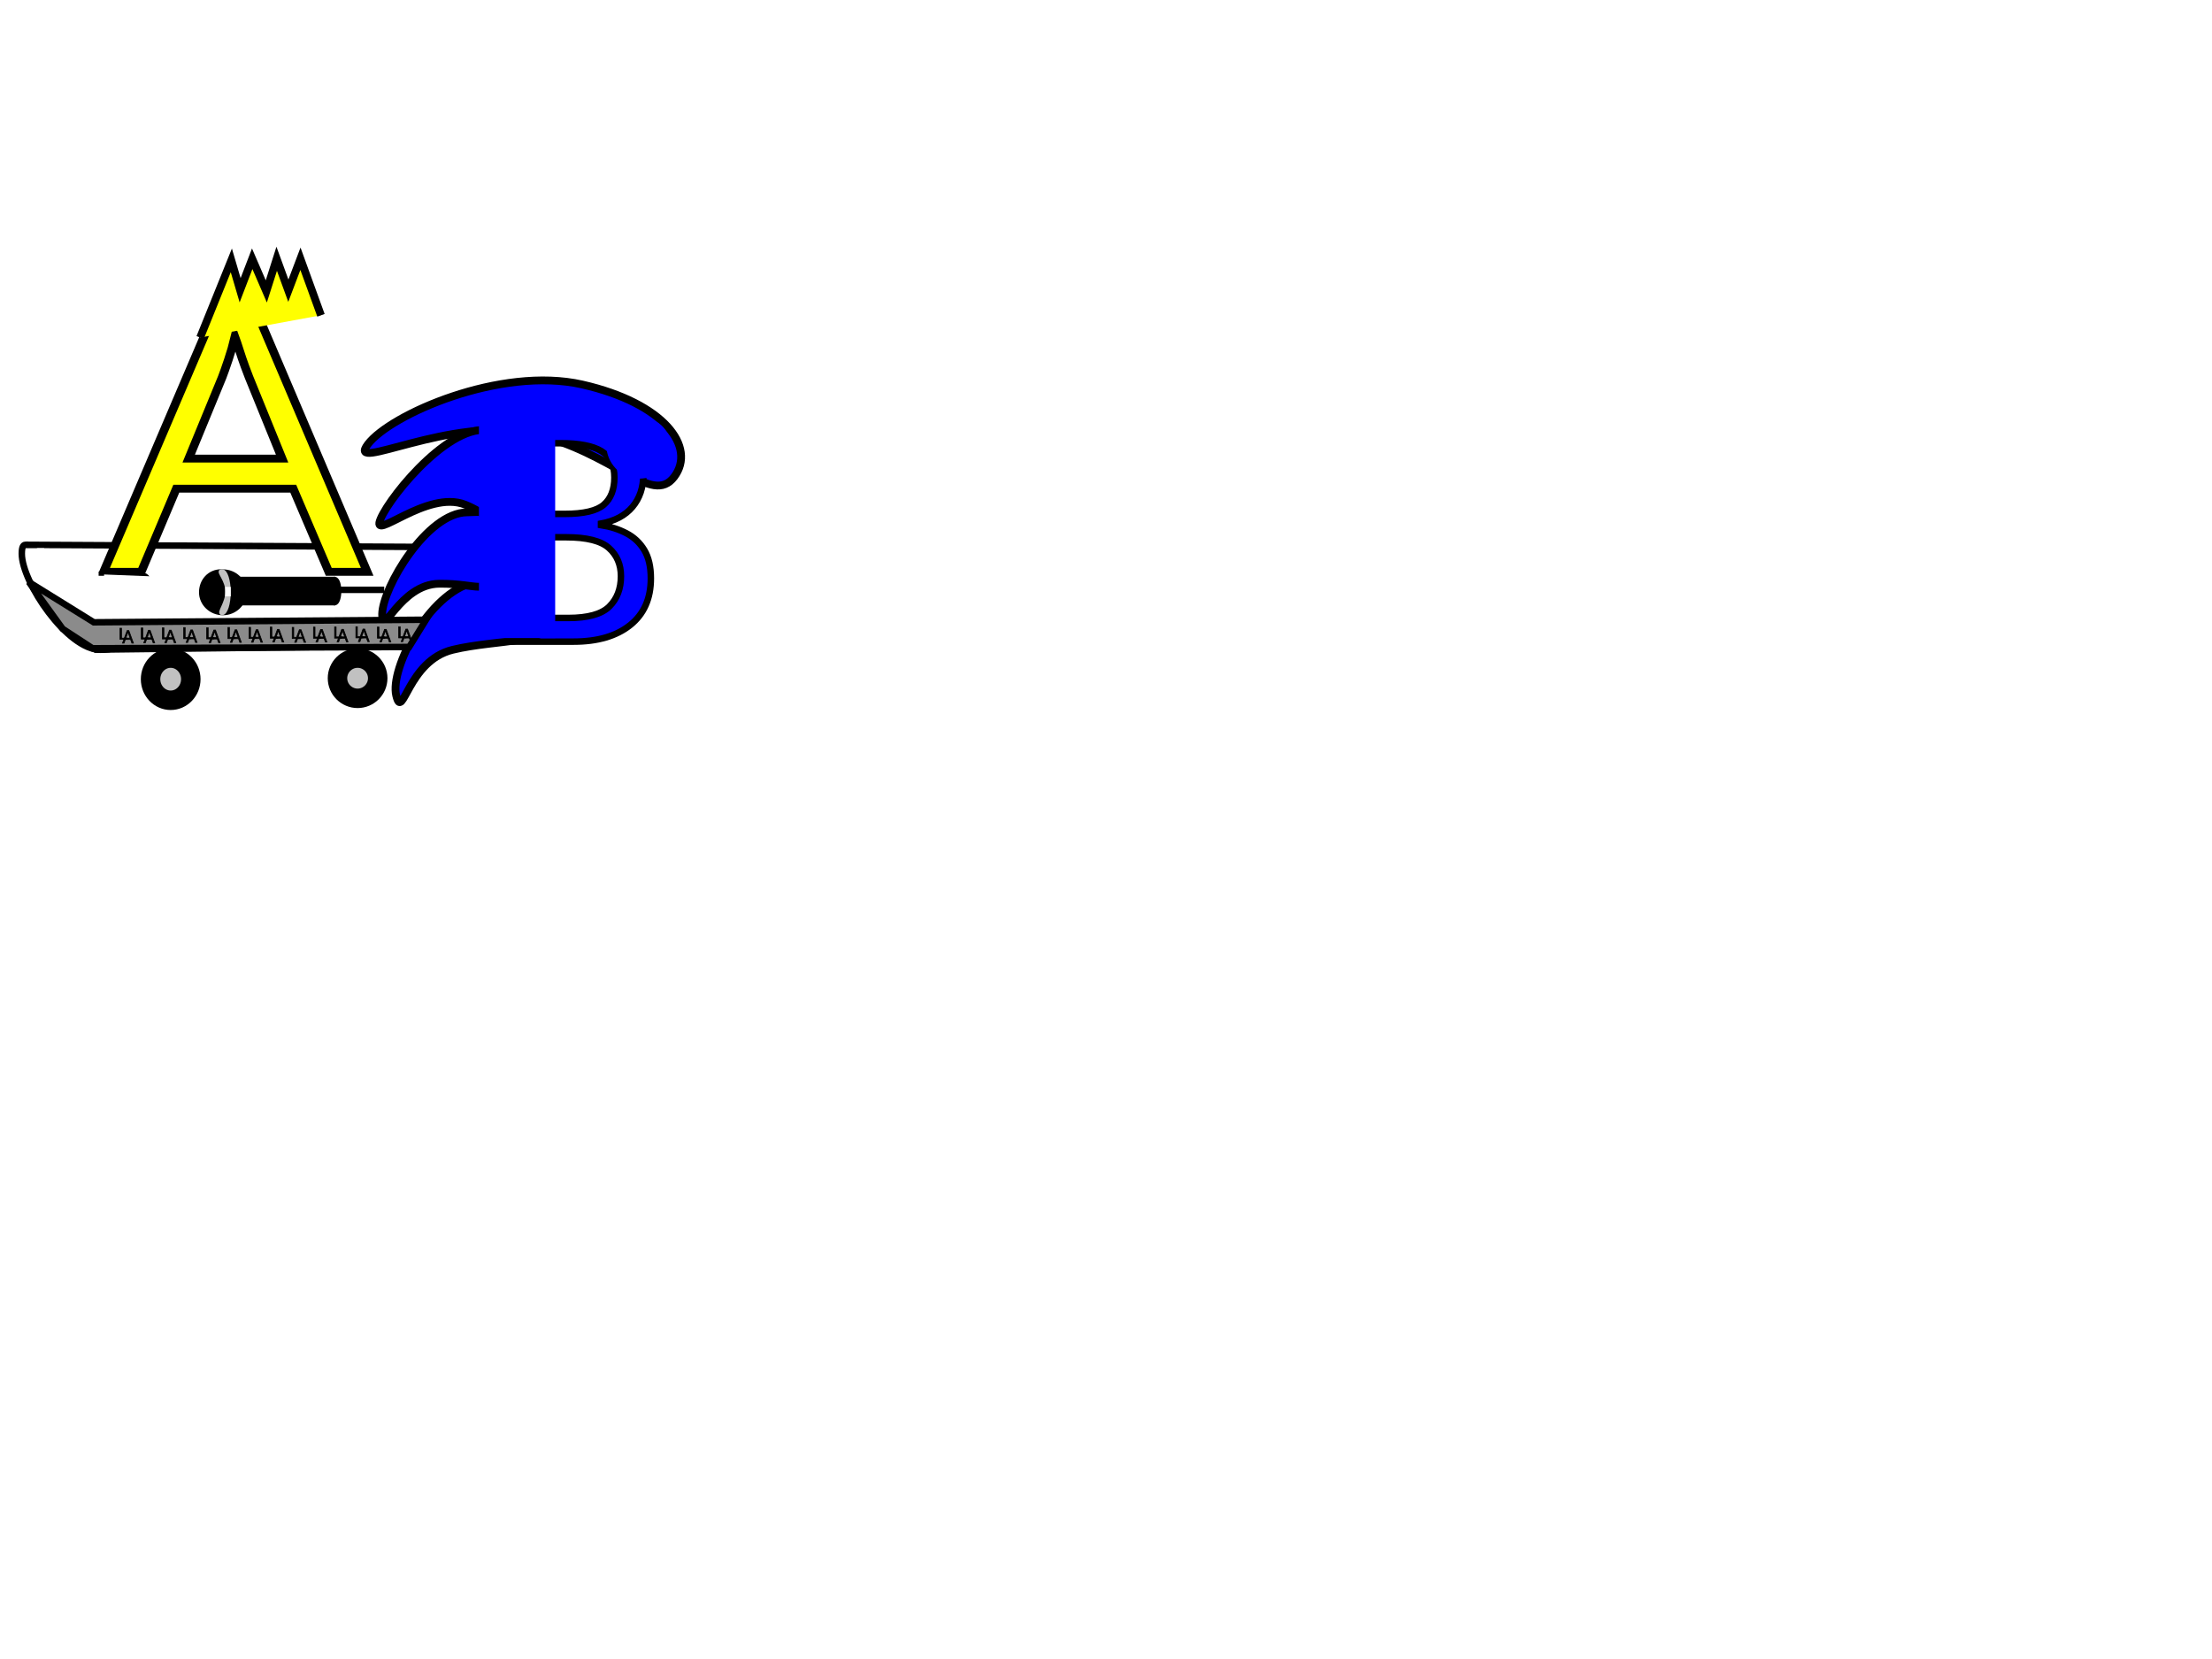
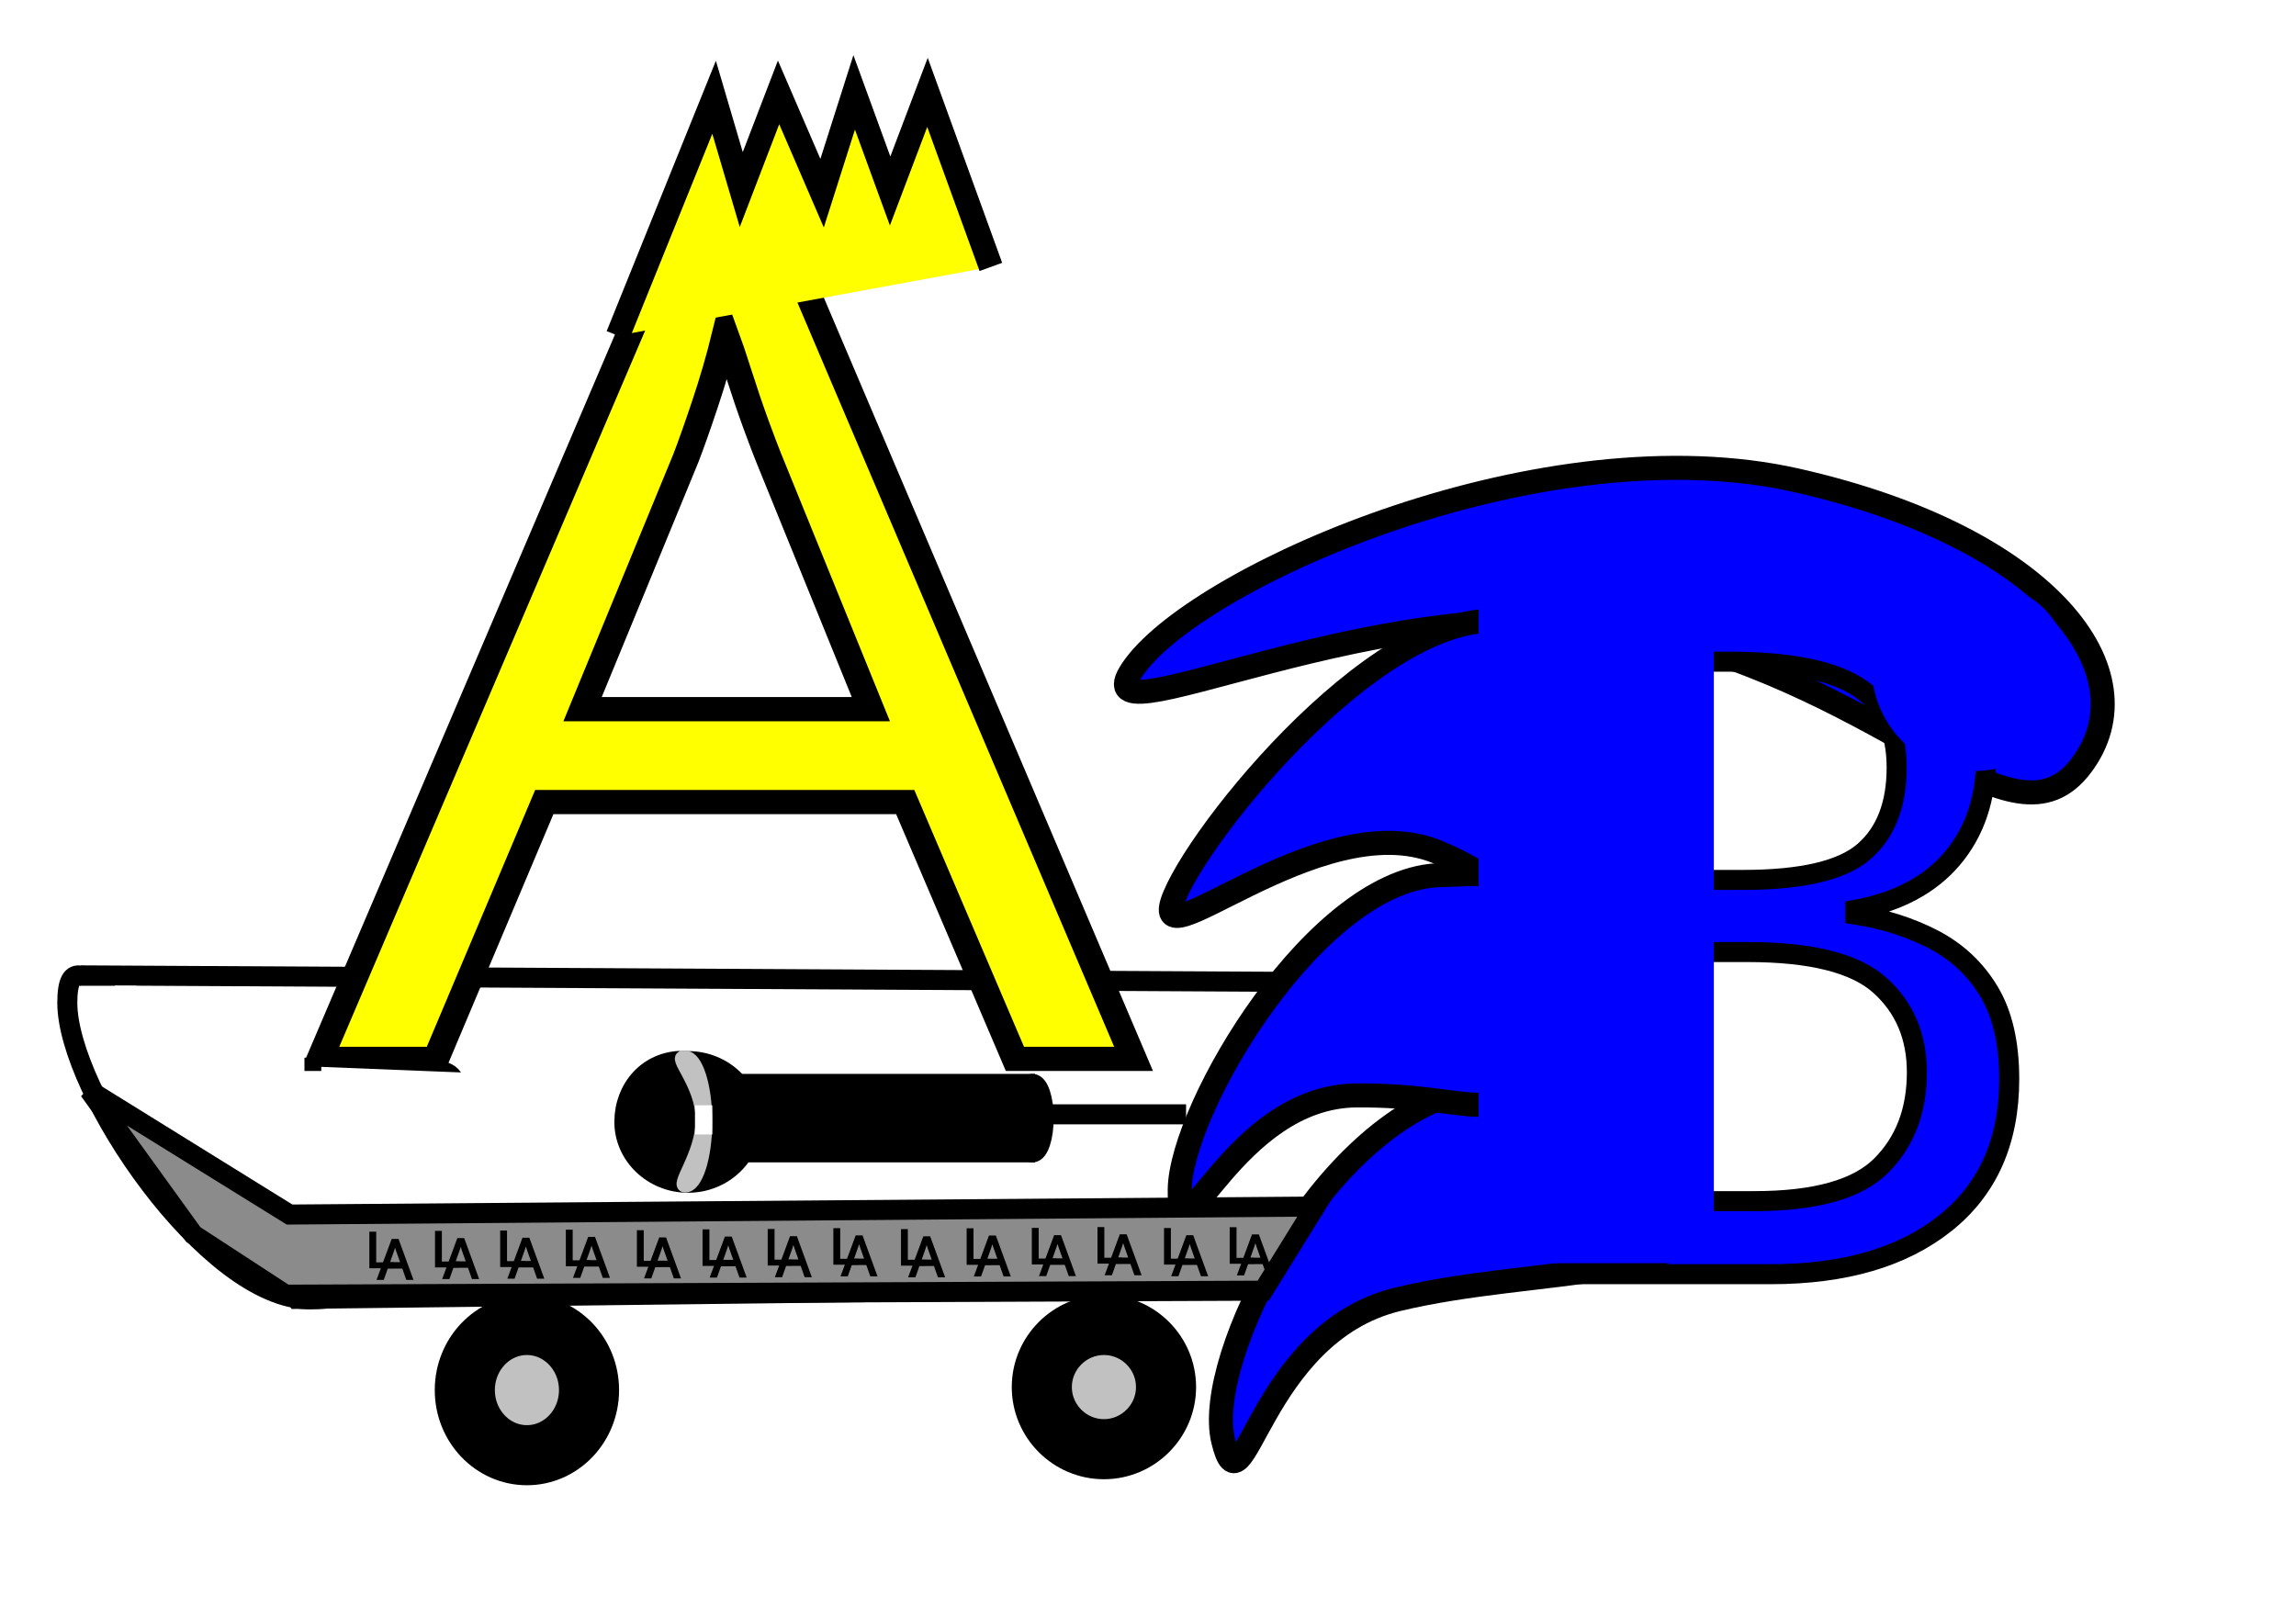
- <svg xmlns="http://www.w3.org/2000/svg" id="main" width="1000" height="750" version="1.1" viewbox="0 0 1000 750" enable-background="new 0 0 1000 750" style="width: 1000px; height: 750px; transform: scale(0.5868);">
-   <path stroke="rgba(0, 0, 0, 1)" fill="rgba(255, 255, 255, 1)" stroke-width="5" d="M21.254,419.746 L393.578,421.752 L344.564,497.259 L74.098,500.488 L19.718,421.026z" style="display: block;" />
-   <text x="79.826" y="440.576" font-size="240" font-family="Arial Black" fill="rgba(255, 255, 0, 1)" stroke="rgba(0, 0, 0, 1)" style="display: block;" stroke-width="5" transform="rotate(0 203.826 295.576) scale(1.326203 1.208333) translate(-19.63468 -75.96143)">
- 
- A</text>
-   <path fill="rgba(0, 0, 255, 1)" stroke="rgba(0, 0, 0, 1)" stroke-width="6" d="M448.514,296.22 C511.616,310.551 536.706,344.34 519.451,367.329 S472.874,348.343 410.033,334.07 S266.088,365.335 283.342,342.345 S385.673,281.947 448.514,296.22z" />
-   <text x="358.381" y="494.324" font-size="240" font-family="Arial Black" fill="rgba(0, 0, 255, 1)" stroke="rgba(0, 0, 0, 1)" style="display: block;" stroke-width="5" transform="rotate(0 451.881 374.324) scale(1 1) translate(0 0)">
- 
- B</text>
-   <path stroke="rgba(0, 0, 0, 1)" fill="rgba(255, 255, 0, 1)" stroke-width="6" d="M247.285,242.91 L231.467,199.348 L222.143,223.956 L213.171,199.348 L205.166,224.505 L194.303,199.348 L184.992,223.606 L178.214,200.573 L154.19,260.057" />
-   <path stroke="rgba(0, 0, 0, 1)" fill="rgba(0, 0, 255, 1)" stroke-width="6" d="M364.907,448.653 C399.868,440.204 418.018,455.195 423.005,475.829 S383.592,492.186 348.775,500.6 S310.236,556.484 305.25,535.85 S330.089,457.067 364.907,448.653z" style="display: block;" />
-   <path fill="rgba(0, 0, 255, 1)" stroke="rgba(0, 0, 0, 1)" stroke-width="6" d="M369.478,394.366 C400.594,394.146 376.534,418.844 376.211,439.238 S369.538,449.479 338.55,449.698 S294.099,493.498 294.422,473.103 S328.875,394.931 359.863,394.712z" />
-   <path fill="rgba(0, 0, 255, 1)" stroke="rgba(0, 0, 0, 1)" stroke-width="6" d="M380.816,327.267 C410.709,339.288 414.235,390.02 406.061,409.302 S388.26,400.815 358.49,388.844 S285.016,419.057 293.19,399.775 S351.046,320.825 380.816,332.796z" />
-   <rect x="369" y="314" width="58.717" height="177.583" fill="rgba(0, 0, 255, 1)" stroke="rgba(0, 0, 0, 1)" stroke-width="0" />
-   <path stroke="rgba(0, 0, 0, 1)" fill="rgba(0, 0, 255, 1)" stroke-width="0" d="M486.255,313.324 L476.448,313.324 L379.381,321.555 L520.178,350.592 L486.255,313.324z" style="display: block;" />
-   <path stroke="rgba(0, 0, 0, 1)" fill="rgba(0, 0, 255, 1)" stroke-width="0" d="M492.284,322.008 C506.697,322.008 514.381,328.525 518.381,345.379 C521.349,357.886 506.637,368.75 492.284,368.75 S467.187,356.234 467.187,343.379 S481.516,319.14 495.869,319.14z" style="display: block;" />
-   <path stroke="rgba(0, 0, 0, 1)" fill="rgba(0, 0, 255, 1)" stroke-width="5" d="M115,455.5" />
-   <ellipse cx="131.5" cy="523.25" rx="15.5" ry="16.25" fill="rgba(193, 193, 193, 1)" stroke="rgba(0, 0, 0, 1)" stroke-width="15" />
-   <path fill="rgba(193, 193, 193, 1)" stroke="rgba(0, 0, 0, 1)" stroke-width="15" d="M275.5,507 C284.06,507 291,513.975 291,522.5 S284.025,538 275.5,538 S260,531.025 260,522.5 S266.975,507 275.5,507z" />
-   <path stroke="rgba(0, 0, 0, 1)" fill="rgba(255, 255, 255, 1)" stroke-width="5" d="M90.042,442.654 C115.531,444.661 114.122,438.638 114.122,460.724 S102.635,500.603 77.25,500.603 S16.799,448.677 16.799,426.591 S36.25,442.93 61.635,442.93z" style="display: block;" />
-   <path stroke="rgba(0, 0, 0, 1)" fill="rgba(255, 255, 255, 1)" stroke-width="0" d="M80.178,442.576 L130,444.576 L124,495.277 L80.178,498.277 L80.178,442.576z" style="display: block;" />
-   <rect x="20.116" y="422.334" width="13.934" height="6.948" fill="rgba(255, 255, 255, 1)" stroke="rgba(0, 0, 0, 1)" stroke-width="0" />
-   <rect x="27.097" y="424.126" width="48.882" height="25.848" fill="rgba(255, 255, 255, 1)" stroke="rgba(0, 0, 0, 1)" stroke-width="0" />
-   <rect x="66.765" y="443.6" width="24.057" height="9.469" fill="rgba(255, 255, 255, 1)" stroke="rgba(0, 0, 0, 1)" stroke-width="0" />
-   <rect x="20.443" y="423.382" width="16.123" height="10.749" fill="rgba(255, 255, 255, 1)" stroke="rgba(0, 0, 0, 1)" stroke-width="0" />
-   <path stroke="rgba(0, 0, 0, 1)" fill="rgba(139, 139, 139, 1)" stroke-width="5" d="M48.259,484.435 L22.259,448.435 L72.259,479.435 L328.259,477.435 L315.259,498.435 L71.259,499.435 L48.259,484.435z" />
-   <path stroke="rgba(0, 0, 0, 1)" fill="rgba(0, 0, 0, 1)" stroke-width="5" d="M171.708,441.137 C180.482,441.137 187.595,447.969 187.595,456.319 S180.446,471.5 171.708,471.5 S155.821,464.668 155.821,456.319 S161.732,441.06 170.469,441.06z" style="display: block;" />
-   <rect x="183.857" y="446.83" width="71.959" height="17.079" fill="rgba(0, 0, 0, 1)" stroke="rgba(0, 0, 0, 1)" stroke-width="5" />
-   <path stroke="rgba(0, 0, 0, 1)" fill="rgba(0, 0, 0, 1)" stroke-width="5" d="M261.423,454.421 L296,454.421" />
-   <ellipse cx="257.657" cy="455.375" rx="2.804" ry="8.549" fill="rgba(0, 0, 0, 1)" stroke="rgba(0, 0, 0, 1)" stroke-width="5" />
-   <path stroke="rgba(193, 193, 193, 1)" fill="rgba(255, 255, 255, 1)" stroke-width="3" d="M171.038,440.017 C173.92,440.017 176.257,447.312 176.257,456.227 S173.908,472.437 171.038,472.437 S175.109,464.678 175.109,455.763 S167.704,440.017 170.574,440.017z" style="display: block;" />
-   <text x="857" y="409.5" font-size="24" font-family="Arial" fill="rgba(0, 0, 0, 1)" stroke="rgba(0, 0, 0, 1)" stroke-width="1" transform="rotate(0 857 397.5) scale(1 1) translate(0 0)" style="display: block;" />
-   <text x="94.332" y="495.456" font-size="24" font-family="Arial" fill="rgba(0, 0, 0, 1)" stroke="rgba(0, 0, 0, 1)" stroke-width="1" transform="rotate(0 98.308 488.447) scale(0.5302243 0.5840574) translate(83.57744 352.844)" style="display: block;">
- A</text>
-   <text x="640" y="182.5" font-size="240" font-family="Arial" fill="rgba(0, 0, 0, 1)" stroke="rgba(0, 0, 0, 1)" stroke-width="1" transform="rotate(0 640 62.5) scale(1 1) translate(0 0)" style="display: block;" />
-   <text x="91.404" y="492.579" font-size="24" font-family="Arial" fill="rgba(0, 0, 0, 1)" stroke="rgba(0, 0, 0, 1)" stroke-width="1" transform="rotate(0 94.836 486.329) scale(0.5281322 0.5208662) translate(81.66597 453.1129)" style="display: block;">
- L</text>
-   <text x="107.791" y="492.371" font-size="24" font-family="Arial" fill="rgba(0, 0, 0, 1)" stroke="rgba(0, 0, 0, 1)" stroke-width="1" transform="rotate(0 111.224 486.121) scale(0.5281322 0.5208662) translate(96.30723 452.9218)">
- L</text>
-   <text x="110.719" y="495.248" font-size="24" font-family="Arial" fill="rgba(0, 0, 0, 1)" stroke="rgba(0, 0, 0, 1)" stroke-width="1" transform="rotate(0 114.696 488.239) scale(0.5302243 0.5840574) translate(98.09627 352.6961)">
- A</text>
-   <text x="124.052" y="492.279" font-size="24" font-family="Arial" fill="rgba(0, 0, 0, 1)" stroke="rgba(0, 0, 0, 1)" stroke-width="1" transform="rotate(0 127.485 486.029) scale(0.5281322 0.5208662) translate(110.8361 452.8371)">
- L</text>
-   <text x="126.98" y="495.156" font-size="24" font-family="Arial" fill="rgba(0, 0, 0, 1)" stroke="rgba(0, 0, 0, 1)" stroke-width="1" transform="rotate(0 130.957 488.147) scale(0.5302243 0.5840574) translate(112.5037 352.6305)">
- A</text>
-   <text x="140.439" y="492.071" font-size="24" font-family="Arial" fill="rgba(0, 0, 0, 1)" stroke="rgba(0, 0, 0, 1)" stroke-width="1" transform="rotate(0 143.872 485.821) scale(0.5281322 0.5208662) translate(125.4774 452.646)">
- L</text>
-   <text x="143.367" y="494.948" font-size="24" font-family="Arial" fill="rgba(0, 0, 0, 1)" stroke="rgba(0, 0, 0, 1)" stroke-width="1" transform="rotate(0 147.344 487.939) scale(0.5302243 0.5840574) translate(127.0225 352.4825)">
- A</text>
-   <text x="158.17" y="492.203" font-size="24" font-family="Arial" fill="rgba(0, 0, 0, 1)" stroke="rgba(0, 0, 0, 1)" stroke-width="1" transform="rotate(0 161.603 485.953) scale(0.5281322 0.5208662) translate(141.3191 452.7674)">
- L</text>
-   <text x="161.098" y="495.08" font-size="24" font-family="Arial" fill="rgba(0, 0, 0, 1)" stroke="rgba(0, 0, 0, 1)" stroke-width="1" transform="rotate(0 165.075 488.072) scale(0.5302243 0.5840574) translate(142.7318 352.5766)">
- A</text>
-   <text x="174.557" y="491.996" font-size="24" font-family="Arial" fill="rgba(0, 0, 0, 1)" stroke="rgba(0, 0, 0, 1)" stroke-width="1" transform="rotate(0 177.99 485.745) scale(0.5281322 0.5208662) translate(155.9604 452.5763)">
- L</text>
-   <text x="177.485" y="494.872" font-size="24" font-family="Arial" fill="rgba(0, 0, 0, 1)" stroke="rgba(0, 0, 0, 1)" stroke-width="1" transform="rotate(0 181.462 487.864) scale(0.5302243 0.5840574) translate(157.2506 352.4286)">
- A</text>
-   <text x="190.818" y="491.904" font-size="24" font-family="Arial" fill="rgba(0, 0, 0, 1)" stroke="rgba(0, 0, 0, 1)" stroke-width="1" transform="rotate(0 194.251 485.653) scale(0.5281322 0.5208662) translate(170.4892 452.4916)">
- L</text>
-   <text x="193.746" y="494.78" font-size="24" font-family="Arial" fill="rgba(0, 0, 0, 1)" stroke="rgba(0, 0, 0, 1)" stroke-width="1" transform="rotate(0 197.723 487.772) scale(0.5302243 0.5840574) translate(171.658 352.363)">
- A</text>
-   <text x="207.205" y="491.696" font-size="24" font-family="Arial" fill="rgba(0, 0, 0, 1)" stroke="rgba(0, 0, 0, 1)" stroke-width="1" transform="rotate(0 210.638 485.445) scale(0.5281322 0.5208662) translate(185.1305 452.3005)">
- L</text>
-   <text x="210.133" y="494.573" font-size="24" font-family="Arial" fill="rgba(0, 0, 0, 1)" stroke="rgba(0, 0, 0, 1)" stroke-width="1" transform="rotate(0 214.11 487.564) scale(0.5302243 0.5840574) translate(186.1768 352.2151)">
- A</text>
-   <text x="224.082" y="491.933" font-size="24" font-family="Arial" fill="rgba(0, 0, 0, 1)" stroke="rgba(0, 0, 0, 1)" stroke-width="1" transform="rotate(0 227.515 485.683) scale(0.5281322 0.5208662) translate(200.2093 452.519)">
- L</text>
-   <text x="227.01" y="494.81" font-size="24" font-family="Arial" fill="rgba(0, 0, 0, 1)" stroke="rgba(0, 0, 0, 1)" stroke-width="1" transform="rotate(0 230.987 487.801) scale(0.5302243 0.5840574) translate(201.1296 352.3842)">
- A</text>
-   <text x="240.469" y="491.726" font-size="24" font-family="Arial" fill="rgba(0, 0, 0, 1)" stroke="rgba(0, 0, 0, 1)" stroke-width="1" transform="rotate(0 243.902 485.475) scale(0.5281322 0.5208662) translate(214.8506 452.3279)">
- L</text>
-   <text x="243.397" y="494.602" font-size="24" font-family="Arial" fill="rgba(0, 0, 0, 1)" stroke="rgba(0, 0, 0, 1)" stroke-width="1" transform="rotate(0 247.374 487.594) scale(0.5302243 0.5840574) translate(215.6484 352.2362)">
- A</text>
-   <text x="256.73" y="491.633" font-size="24" font-family="Arial" fill="rgba(0, 0, 0, 1)" stroke="rgba(0, 0, 0, 1)" stroke-width="1" transform="rotate(0 260.163 485.383) scale(0.5281322 0.5208662) translate(229.3795 452.2431)">
- L</text>
-   <text x="259.658" y="494.51" font-size="24" font-family="Arial" fill="rgba(0, 0, 0, 1)" stroke="rgba(0, 0, 0, 1)" stroke-width="1" transform="rotate(0 263.635 487.502) scale(0.5302243 0.5840574) translate(230.0558 352.1706)">
- A</text>
-   <text x="273.117" y="491.426" font-size="24" font-family="Arial" fill="rgba(0, 0, 0, 1)" stroke="rgba(0, 0, 0, 1)" stroke-width="1" transform="rotate(0 276.55 485.175) scale(0.5281322 0.5208662) translate(244.0207 452.052)">
- L</text>
-   <text x="276.045" y="494.302" font-size="24" font-family="Arial" fill="rgba(0, 0, 0, 1)" stroke="rgba(0, 0, 0, 1)" stroke-width="1" transform="rotate(0 280.022 487.294) scale(0.5302243 0.5840574) translate(244.5746 352.0227)">
- A</text>
-   <text x="289.724" y="491.663" font-size="24" font-family="Arial" fill="rgba(0, 0, 0, 1)" stroke="rgba(0, 0, 0, 1)" stroke-width="1" transform="rotate(0 293.157 485.413) scale(0.5281322 0.5208662) translate(258.8582 452.2705)">
- L</text>
-   <text x="292.652" y="494.54" font-size="24" font-family="Arial" fill="rgba(0, 0, 0, 1)" stroke="rgba(0, 0, 0, 1)" stroke-width="1" transform="rotate(0 296.629 487.531) scale(0.5302243 0.5840574) translate(259.288 352.1918)">
- A</text>
-   <text x="306.111" y="491.455" font-size="24" font-family="Arial" fill="rgba(0, 0, 0, 1)" stroke="rgba(0, 0, 0, 1)" stroke-width="1" transform="rotate(0 309.544 485.205) scale(0.5281322 0.5208662) translate(273.4994 452.0794)">
- L</text>
-   <text x="309.039" y="494.332" font-size="24" font-family="Arial" fill="rgba(0, 0, 0, 1)" stroke="rgba(0, 0, 0, 1)" stroke-width="1" transform="rotate(0 313.016 487.324) scale(0.5302243 0.5840574) translate(273.8069 352.0439)">
- A</text>
-   <rect x="173.441" y="452.168" width="4.322" height="7.28" fill="rgba(255, 255, 255, 1)" stroke="rgba(0, 0, 0, 1)" stroke-width="0" />
+ <svg xmlns="http://www.w3.org/2000/svg" width="573" height="401">
+   <g>
+     <rect fill="none" id="canvas_background" height="403" width="575" y="-1" x="-1" />
+   </g>
+   <g>
+     <path id="svg_1" d="m21.254,243.456l372.324,2.005l-49.014,75.508l-270.466,3.229l-54.38,-79.462l1.536,-1.28z" stroke-width="5" fill="rgba(255, 255, 255, 1)" stroke="rgba(0, 0, 0, 1)" />
+     <text id="svg_2" transform="matrix(1.326203,0,0,1.208333,-26.03957,-93.79002) " stroke-width="5" stroke="rgba(0, 0, 0, 1)" fill="rgba(255, 255, 0, 1)" font-family="Arial Black" font-size="240" y="296.339" x="79.826">A</text>
+     <path id="svg_3" d="m448.514,119.93c63.102,14.332 88.191,48.12 70.937,71.109s-46.577,-18.987 -109.419,-33.259s-143.945,31.264 -126.691,8.275s102.331,-60.398 165.172,-46.125z" stroke-width="6" stroke="rgba(0, 0, 0, 1)" fill="rgba(0, 0, 255, 1)" />
+     <text id="svg_4" stroke-width="5" stroke="rgba(0, 0, 0, 1)" fill="rgba(0, 0, 255, 1)" font-family="Arial Black" font-size="240" y="318.034" x="358.381">B</text>
+     <path id="svg_5" d="m247.285,66.62l-15.818,-43.562l-9.324,24.609l-8.972,-24.609l-8.005,25.157l-10.863,-25.157l-9.311,24.258l-6.779,-23.033l-24.024,59.483" stroke-width="6" fill="rgba(255, 255, 0, 1)" stroke="rgba(0, 0, 0, 1)" />
+     <path id="svg_6" d="m364.907,272.363c34.962,-8.449 53.112,6.543 58.098,27.176s-39.413,16.357 -74.23,24.771s-38.538,55.884 -43.525,35.25s24.84,-78.783 59.657,-87.197z" stroke-width="6" fill="rgba(0, 0, 255, 1)" stroke="rgba(0, 0, 0, 1)" />
+     <path id="svg_7" d="m369.478,218.076c31.116,-0.22 7.056,24.478 6.733,44.872s-6.673,10.241 -37.661,10.46s-44.452,43.8 -44.129,23.405s34.453,-78.173 65.441,-78.392l9.616,-0.346z" stroke-width="6" stroke="rgba(0, 0, 0, 1)" fill="rgba(0, 0, 255, 1)" />
+     <path id="svg_8" d="m380.816,150.977c29.893,12.021 33.42,62.753 25.246,82.035s-17.802,-8.487 -47.571,-20.458s-73.474,30.213 -65.3,10.93s57.856,-78.949 87.626,-66.978l0,-5.529z" stroke-width="6" stroke="rgba(0, 0, 0, 1)" fill="rgba(0, 0, 255, 1)" />
+     <rect id="svg_9" stroke-width="0" stroke="rgba(0, 0, 0, 1)" fill="rgba(0, 0, 255, 1)" height="177.583" width="58.717" y="137.71" x="369" />
+     <path id="svg_10" d="m486.255,137.034l-9.807,0l-97.067,8.231l140.797,29.037l-33.922,-37.268z" stroke-width="0" fill="rgba(0, 0, 255, 1)" stroke="rgba(0, 0, 0, 1)" />
+     <path id="svg_11" d="m492.284,145.718c14.413,0 22.097,6.517 26.097,23.371c2.968,12.507 -11.744,23.371 -26.097,23.371s-25.097,-12.517 -25.097,-25.371s14.329,-24.239 28.682,-24.239l-3.585,2.868z" stroke-width="0" fill="rgba(0, 0, 255, 1)" stroke="rgba(0, 0, 0, 1)" />
+     <path id="svg_12" d="m115,279.21" stroke-width="5" fill="rgba(0, 0, 255, 1)" stroke="rgba(0, 0, 0, 1)" />
+     <ellipse id="svg_13" stroke-width="15" stroke="rgba(0, 0, 0, 1)" fill="rgba(193, 193, 193, 1)" ry="16.25" rx="15.5" cy="346.96" cx="131.5" />
+     <path id="svg_14" d="m275.5,330.71c8.56,0 15.5,6.975 15.5,15.5s-6.975,15.5 -15.5,15.5s-15.5,-6.975 -15.5,-15.5s6.975,-15.5 15.5,-15.5z" stroke-width="15" stroke="rgba(0, 0, 0, 1)" fill="rgba(193, 193, 193, 1)" />
+     <path id="svg_15" d="m90.042,266.364c25.489,2.008 24.08,-4.016 24.08,18.07s-11.487,39.88 -36.871,39.88s-60.452,-51.927 -60.452,-74.012s19.452,16.338 44.836,16.338l28.407,-0.276z" stroke-width="5" fill="rgba(255, 255, 255, 1)" stroke="rgba(0, 0, 0, 1)" />
+     <path id="svg_16" d="m80.178,266.286l49.822,2l-6,50.701l-43.822,3l0,-55.701z" stroke-width="0" fill="rgba(255, 255, 255, 1)" stroke="rgba(0, 0, 0, 1)" />
+     <rect id="svg_17" stroke-width="0" stroke="rgba(0, 0, 0, 1)" fill="rgba(255, 255, 255, 1)" height="6.948" width="13.934" y="246.044" x="20.116" />
+     <rect id="svg_18" stroke-width="0" stroke="rgba(0, 0, 0, 1)" fill="rgba(255, 255, 255, 1)" height="25.848" width="48.882" y="247.836" x="27.097" />
+     <rect id="svg_19" stroke-width="0" stroke="rgba(0, 0, 0, 1)" fill="rgba(255, 255, 255, 1)" height="9.469" width="24.057" y="267.31" x="66.765" />
+     <rect id="svg_20" stroke-width="0" stroke="rgba(0, 0, 0, 1)" fill="rgba(255, 255, 255, 1)" height="10.749" width="16.123" y="247.092" x="20.443" />
+     <path id="svg_21" d="m48.259,308.145l-26,-36l50,31l256,-2l-13,21l-244,1l-23,-15z" stroke-width="5" fill="rgba(139, 139, 139, 1)" stroke="rgba(0, 0, 0, 1)" />
+     <path id="svg_22" d="m171.708,264.847c8.774,0 15.887,6.832 15.887,15.181s-7.149,15.181 -15.887,15.181s-15.887,-6.832 -15.887,-15.181s5.911,-15.259 14.648,-15.259l1.239,0.077z" stroke-width="5" fill="rgba(0, 0, 0, 1)" stroke="rgba(0, 0, 0, 1)" />
+     <rect id="svg_23" stroke-width="5" stroke="rgba(0, 0, 0, 1)" fill="rgba(0, 0, 0, 1)" height="17.079" width="71.959" y="270.54" x="183.857" />
+     <path id="svg_24" d="m261.423,278.131l34.577,0" stroke-width="5" fill="rgba(0, 0, 0, 1)" stroke="rgba(0, 0, 0, 1)" />
+     <ellipse id="svg_25" stroke-width="5" stroke="rgba(0, 0, 0, 1)" fill="rgba(0, 0, 0, 1)" ry="8.549" rx="2.804" cy="279.086" cx="257.657" />
+     <path id="svg_26" d="m171.038,263.727c2.882,0 5.218,7.294 5.218,16.21s-2.348,16.21 -5.218,16.21s4.071,-7.759 4.071,-16.674s-7.405,-15.745 -4.535,-15.745l0.464,0z" stroke-width="3" fill="rgba(255, 255, 255, 1)" stroke="rgba(193, 193, 193, 1)" />
+     <text id="svg_27" transform="scale(1) translate(0,0) " stroke="rgba(0, 0, 0, 1)" fill="rgba(0, 0, 0, 1)" font-family="Arial" font-size="24" y="409.5" x="857" />
+     <text id="svg_28" transform="matrix(0.5302243,0,0,0.5840574,44.31479,204.0779) " stroke="rgba(0, 0, 0, 1)" fill="rgba(0, 0, 0, 1)" font-family="Arial" font-size="24" y="197.05" x="94.332">A</text>
+     <text id="svg_29" transform="scale(1) translate(0,0) " stroke="rgba(0, 0, 0, 1)" fill="rgba(0, 0, 0, 1)" font-family="Arial" font-size="240" y="182.5" x="640" />
+     <text id="svg_30" transform="matrix(0.5281322,0,0,0.5208663,43.13043,234.0079) " stroke="rgba(0, 0, 0, 1)" fill="rgba(0, 0, 0, 1)" font-family="Arial" font-size="24" y="157.97" x="91.404">L</text>
+     <text id="svg_31" transform="matrix(0.5281322,0,0,0.5208663,50.86295,233.9084) " stroke="rgba(0, 0, 0, 1)" fill="rgba(0, 0, 0, 1)" font-family="Arial" font-size="24" y="157.763" x="107.791">L</text>
+     <text id="svg_32" transform="matrix(0.5302243,0,0,0.5840574,52.01303,203.9915) " stroke="rgba(0, 0, 0, 1)" fill="rgba(0, 0, 0, 1)" font-family="Arial" font-size="24" y="196.842" x="110.719">A</text>
+     <text id="svg_33" transform="matrix(0.5281322,0,0,0.5208663,58.53612,233.8643) " stroke="rgba(0, 0, 0, 1)" fill="rgba(0, 0, 0, 1)" font-family="Arial" font-size="24" y="157.671" x="124.052">L</text>
+     <text id="svg_34" transform="matrix(0.5302243,0,0,0.5840574,59.65218,203.9532) " stroke="rgba(0, 0, 0, 1)" fill="rgba(0, 0, 0, 1)" font-family="Arial" font-size="24" y="196.75" x="126.98">A</text>
+     <text id="svg_35" transform="matrix(0.5281322,0,0,0.5208663,66.26864,233.7647) " stroke="rgba(0, 0, 0, 1)" fill="rgba(0, 0, 0, 1)" font-family="Arial" font-size="24" y="157.463" x="140.439">L</text>
+     <text id="svg_36" transform="matrix(0.5302243,0,0,0.5840574,67.35042,203.8667) " stroke="rgba(0, 0, 0, 1)" fill="rgba(0, 0, 0, 1)" font-family="Arial" font-size="24" y="196.542" x="143.367">A</text>
+     <text id="svg_37" transform="matrix(0.5281322,0,0,0.5208663,74.63517,233.828) " stroke="rgba(0, 0, 0, 1)" fill="rgba(0, 0, 0, 1)" font-family="Arial" font-size="24" y="157.595" x="158.17">L</text>
+     <text id="svg_38" transform="matrix(0.5302243,0,0,0.5840574,75.67985,203.9217) " stroke="rgba(0, 0, 0, 1)" fill="rgba(0, 0, 0, 1)" font-family="Arial" font-size="24" y="196.674" x="161.098">A</text>
+     <text id="svg_39" transform="matrix(0.5281322,0,0,0.5208663,82.36769,233.7285) " stroke="rgba(0, 0, 0, 1)" fill="rgba(0, 0, 0, 1)" font-family="Arial" font-size="24" y="157.387" x="174.557">L</text>
+     <text id="svg_40" transform="matrix(0.5302243,0,0,0.5840574,83.37809,203.8352) " stroke="rgba(0, 0, 0, 1)" fill="rgba(0, 0, 0, 1)" font-family="Arial" font-size="24" y="196.466" x="177.485">A</text>
+     <text id="svg_41" transform="matrix(0.5281322,0,0,0.5208663,90.04086,233.6843) " stroke="rgba(0, 0, 0, 1)" fill="rgba(0, 0, 0, 1)" font-family="Arial" font-size="24" y="157.295" x="190.818">L</text>
+     <text id="svg_42" transform="matrix(0.5302243,0,0,0.5840574,91.01724,203.7969) " stroke="rgba(0, 0, 0, 1)" fill="rgba(0, 0, 0, 1)" font-family="Arial" font-size="24" y="196.374" x="193.746">A</text>
+     <text id="svg_43" transform="matrix(0.5281322,0,0,0.5208663,97.77338,233.5848) " stroke="rgba(0, 0, 0, 1)" fill="rgba(0, 0, 0, 1)" font-family="Arial" font-size="24" y="157.087" x="207.205">L</text>
+     <text id="svg_44" transform="matrix(0.5302243,0,0,0.5840574,98.71548,203.7105) " stroke="rgba(0, 0, 0, 1)" fill="rgba(0, 0, 0, 1)" font-family="Arial" font-size="24" y="196.166" x="210.133">A</text>
+     <text id="svg_45" transform="matrix(0.5281322,0,0,0.5208663,105.737,233.6986) " stroke="rgba(0, 0, 0, 1)" fill="rgba(0, 0, 0, 1)" font-family="Arial" font-size="24" y="157.325" x="224.082">L</text>
+     <text id="svg_46" transform="matrix(0.5302243,0,0,0.5840574,106.6438,203.8093) " stroke="rgba(0, 0, 0, 1)" fill="rgba(0, 0, 0, 1)" font-family="Arial" font-size="24" y="196.404" x="227.01">A</text>
+     <text id="svg_47" transform="matrix(0.5281322,0,0,0.5208663,113.4695,233.599) " stroke="rgba(0, 0, 0, 1)" fill="rgba(0, 0, 0, 1)" font-family="Arial" font-size="24" y="157.117" x="240.469">L</text>
+     <text id="svg_48" transform="matrix(0.5302243,0,0,0.5840574,114.342,203.7229) " stroke="rgba(0, 0, 0, 1)" fill="rgba(0, 0, 0, 1)" font-family="Arial" font-size="24" y="196.196" x="243.397">A</text>
+     <text id="svg_49" transform="matrix(0.5281322,0,0,0.5208663,121.1427,233.5549) " stroke="rgba(0, 0, 0, 1)" fill="rgba(0, 0, 0, 1)" font-family="Arial" font-size="24" y="157.025" x="256.73">L</text>
+     <text id="svg_50" transform="matrix(0.5302243,0,0,0.5840574,121.9812,203.6846) " stroke="rgba(0, 0, 0, 1)" fill="rgba(0, 0, 0, 1)" font-family="Arial" font-size="24" y="196.104" x="259.658">A</text>
+     <text id="svg_51" transform="matrix(0.5281322,0,0,0.5208663,128.8752,233.4554) " stroke="rgba(0, 0, 0, 1)" fill="rgba(0, 0, 0, 1)" font-family="Arial" font-size="24" y="156.817" x="273.117">L</text>
+     <text id="svg_52" transform="matrix(0.5302243,0,0,0.5840574,129.6794,203.5982) " stroke="rgba(0, 0, 0, 1)" fill="rgba(0, 0, 0, 1)" font-family="Arial" font-size="24" y="195.896" x="276.045">A</text>
+     <text id="svg_53" transform="matrix(0.5281322,0,0,0.5208663,136.7113,233.5691) " stroke="rgba(0, 0, 0, 1)" fill="rgba(0, 0, 0, 1)" font-family="Arial" font-size="24" y="157.055" x="289.724">L</text>
+     <text id="svg_54" transform="matrix(0.5302243,0,0,0.5840574,137.4808,203.6969) " stroke="rgba(0, 0, 0, 1)" fill="rgba(0, 0, 0, 1)" font-family="Arial" font-size="24" y="196.134" x="292.652">A</text>
+     <text id="svg_55" transform="matrix(0.5281322,0,0,0.5208663,144.4439,233.4696) " stroke="rgba(0, 0, 0, 1)" fill="rgba(0, 0, 0, 1)" font-family="Arial" font-size="24" y="156.847" x="306.111">L</text>
+     <text id="svg_56" transform="matrix(0.5302243,0,0,0.5840574,145.1791,203.6105) " stroke="rgba(0, 0, 0, 1)" fill="rgba(0, 0, 0, 1)" font-family="Arial" font-size="24" y="195.926" x="309.039">A</text>
+     <rect id="svg_57" stroke-width="0" stroke="rgba(0, 0, 0, 1)" fill="rgba(255, 255, 255, 1)" height="7.28" width="4.322" y="275.879" x="173.441" />
+   </g>
</svg>
